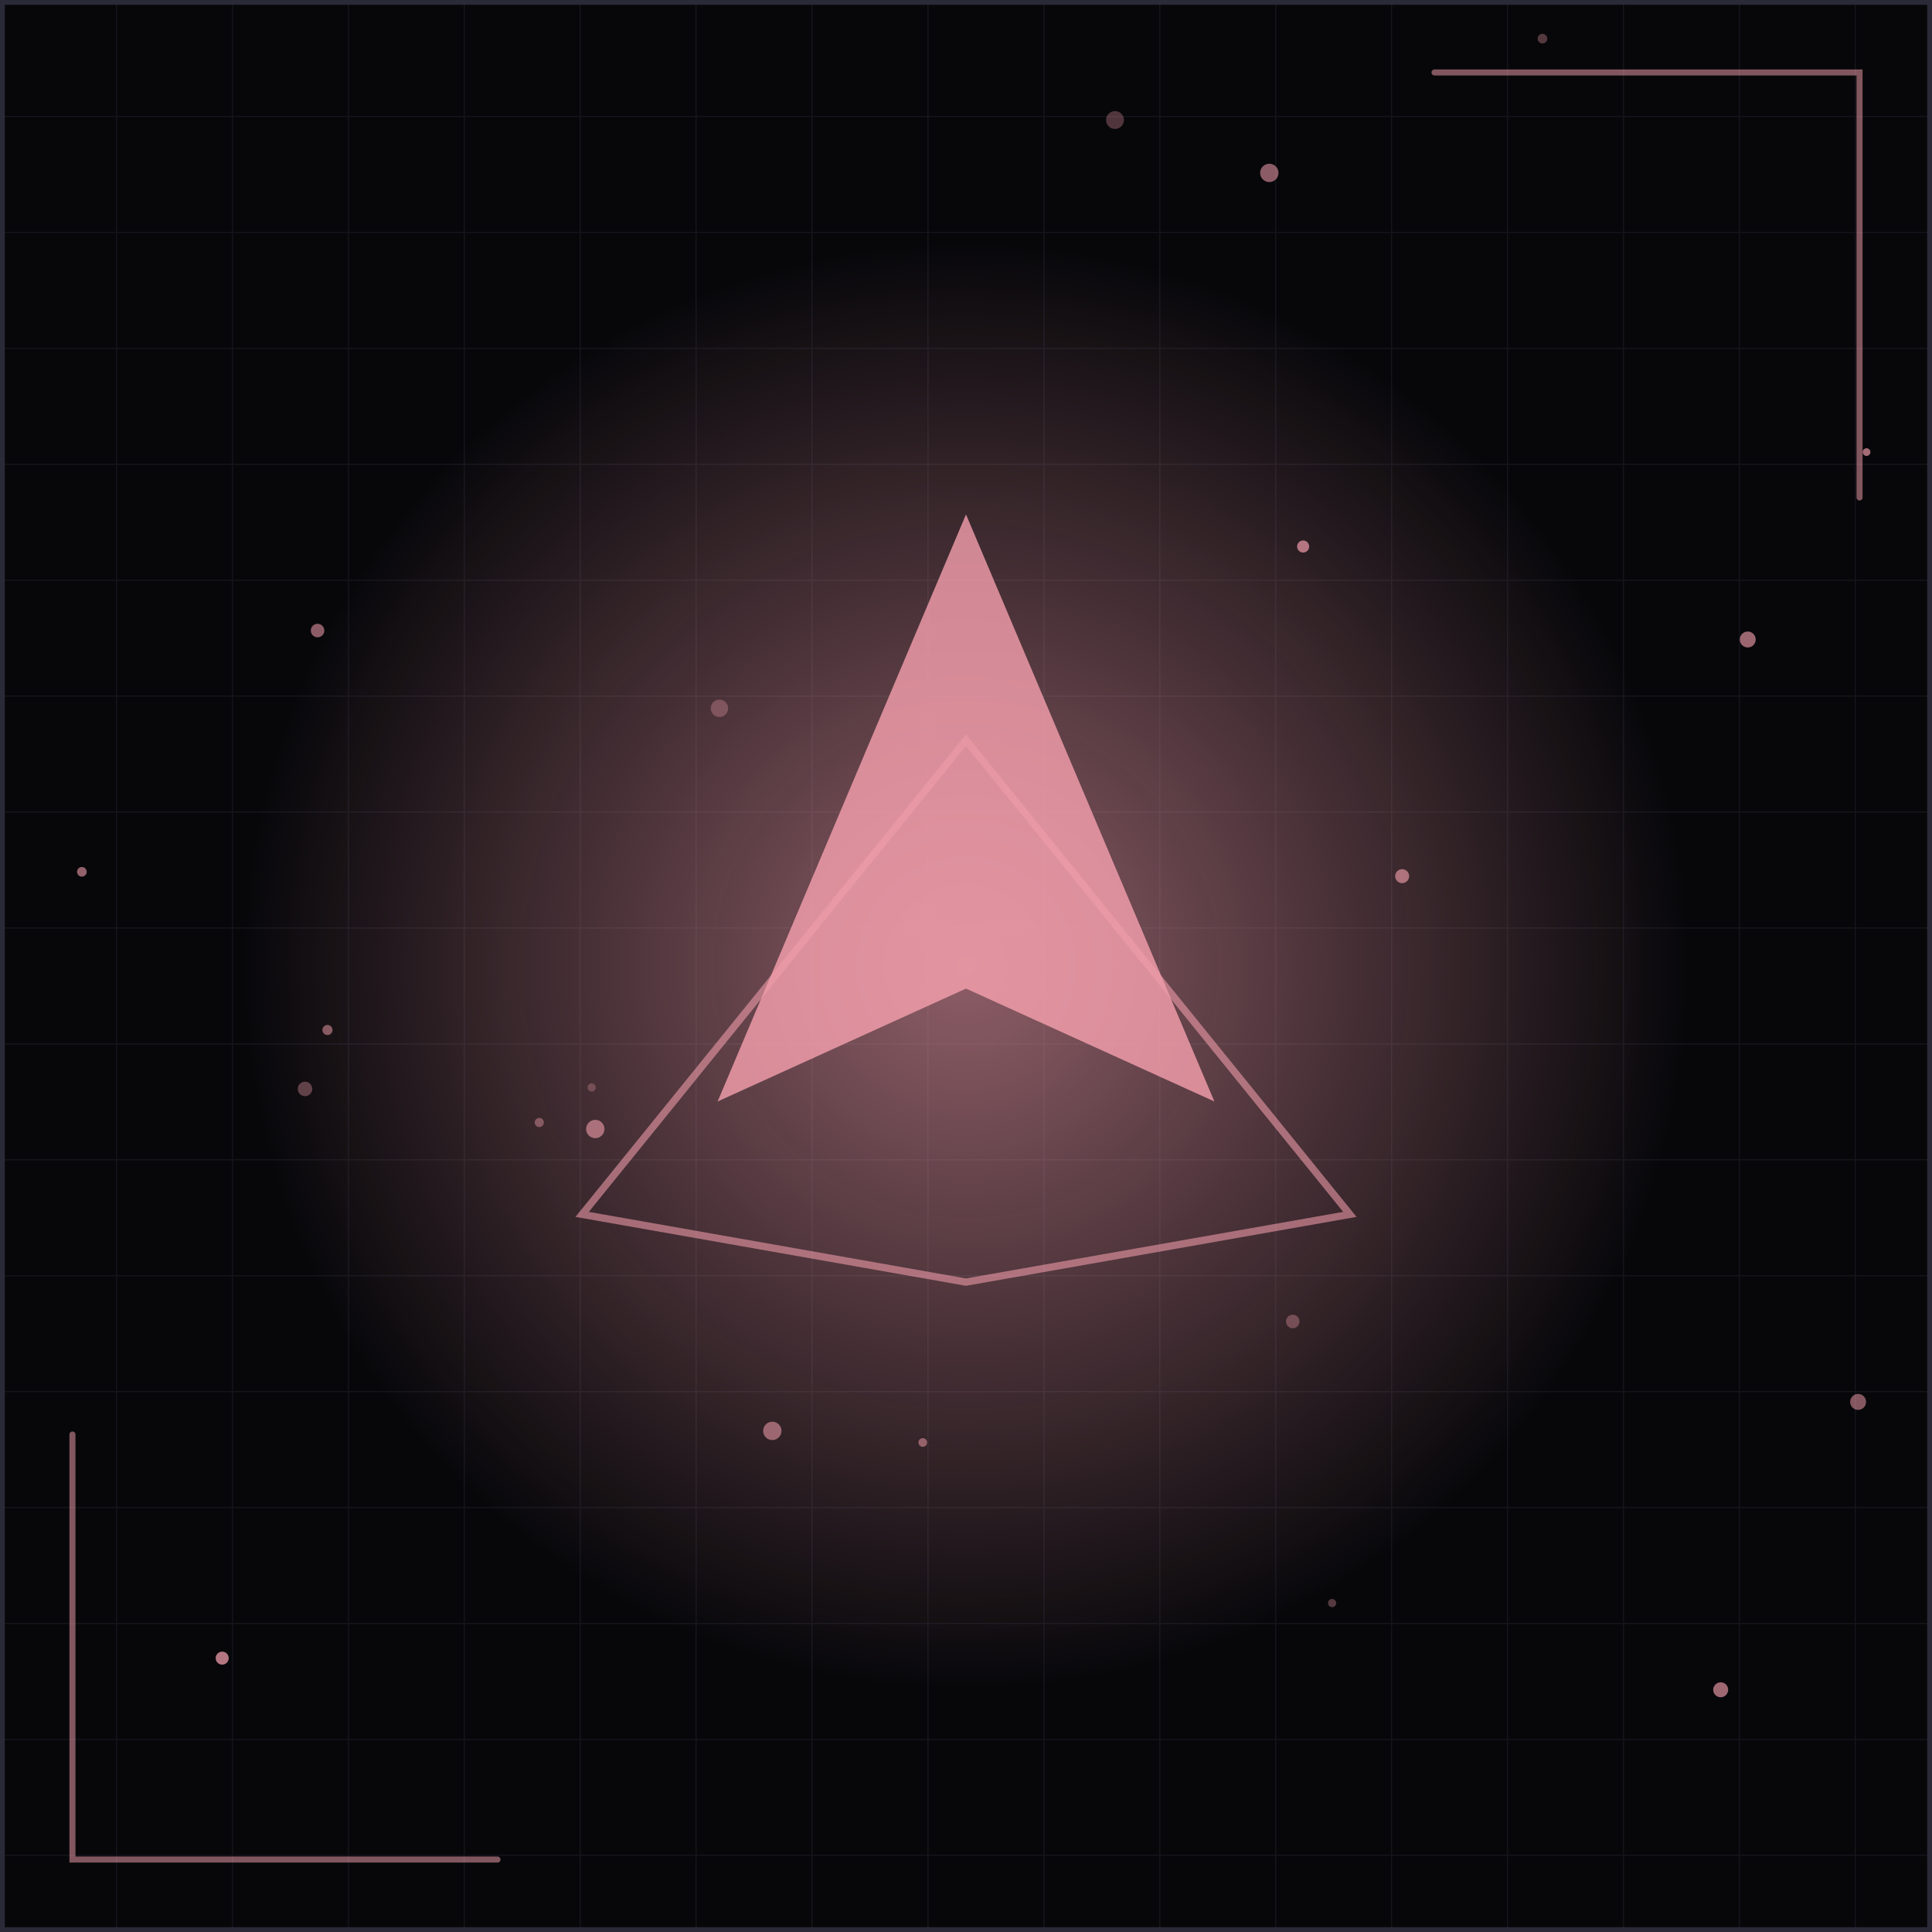
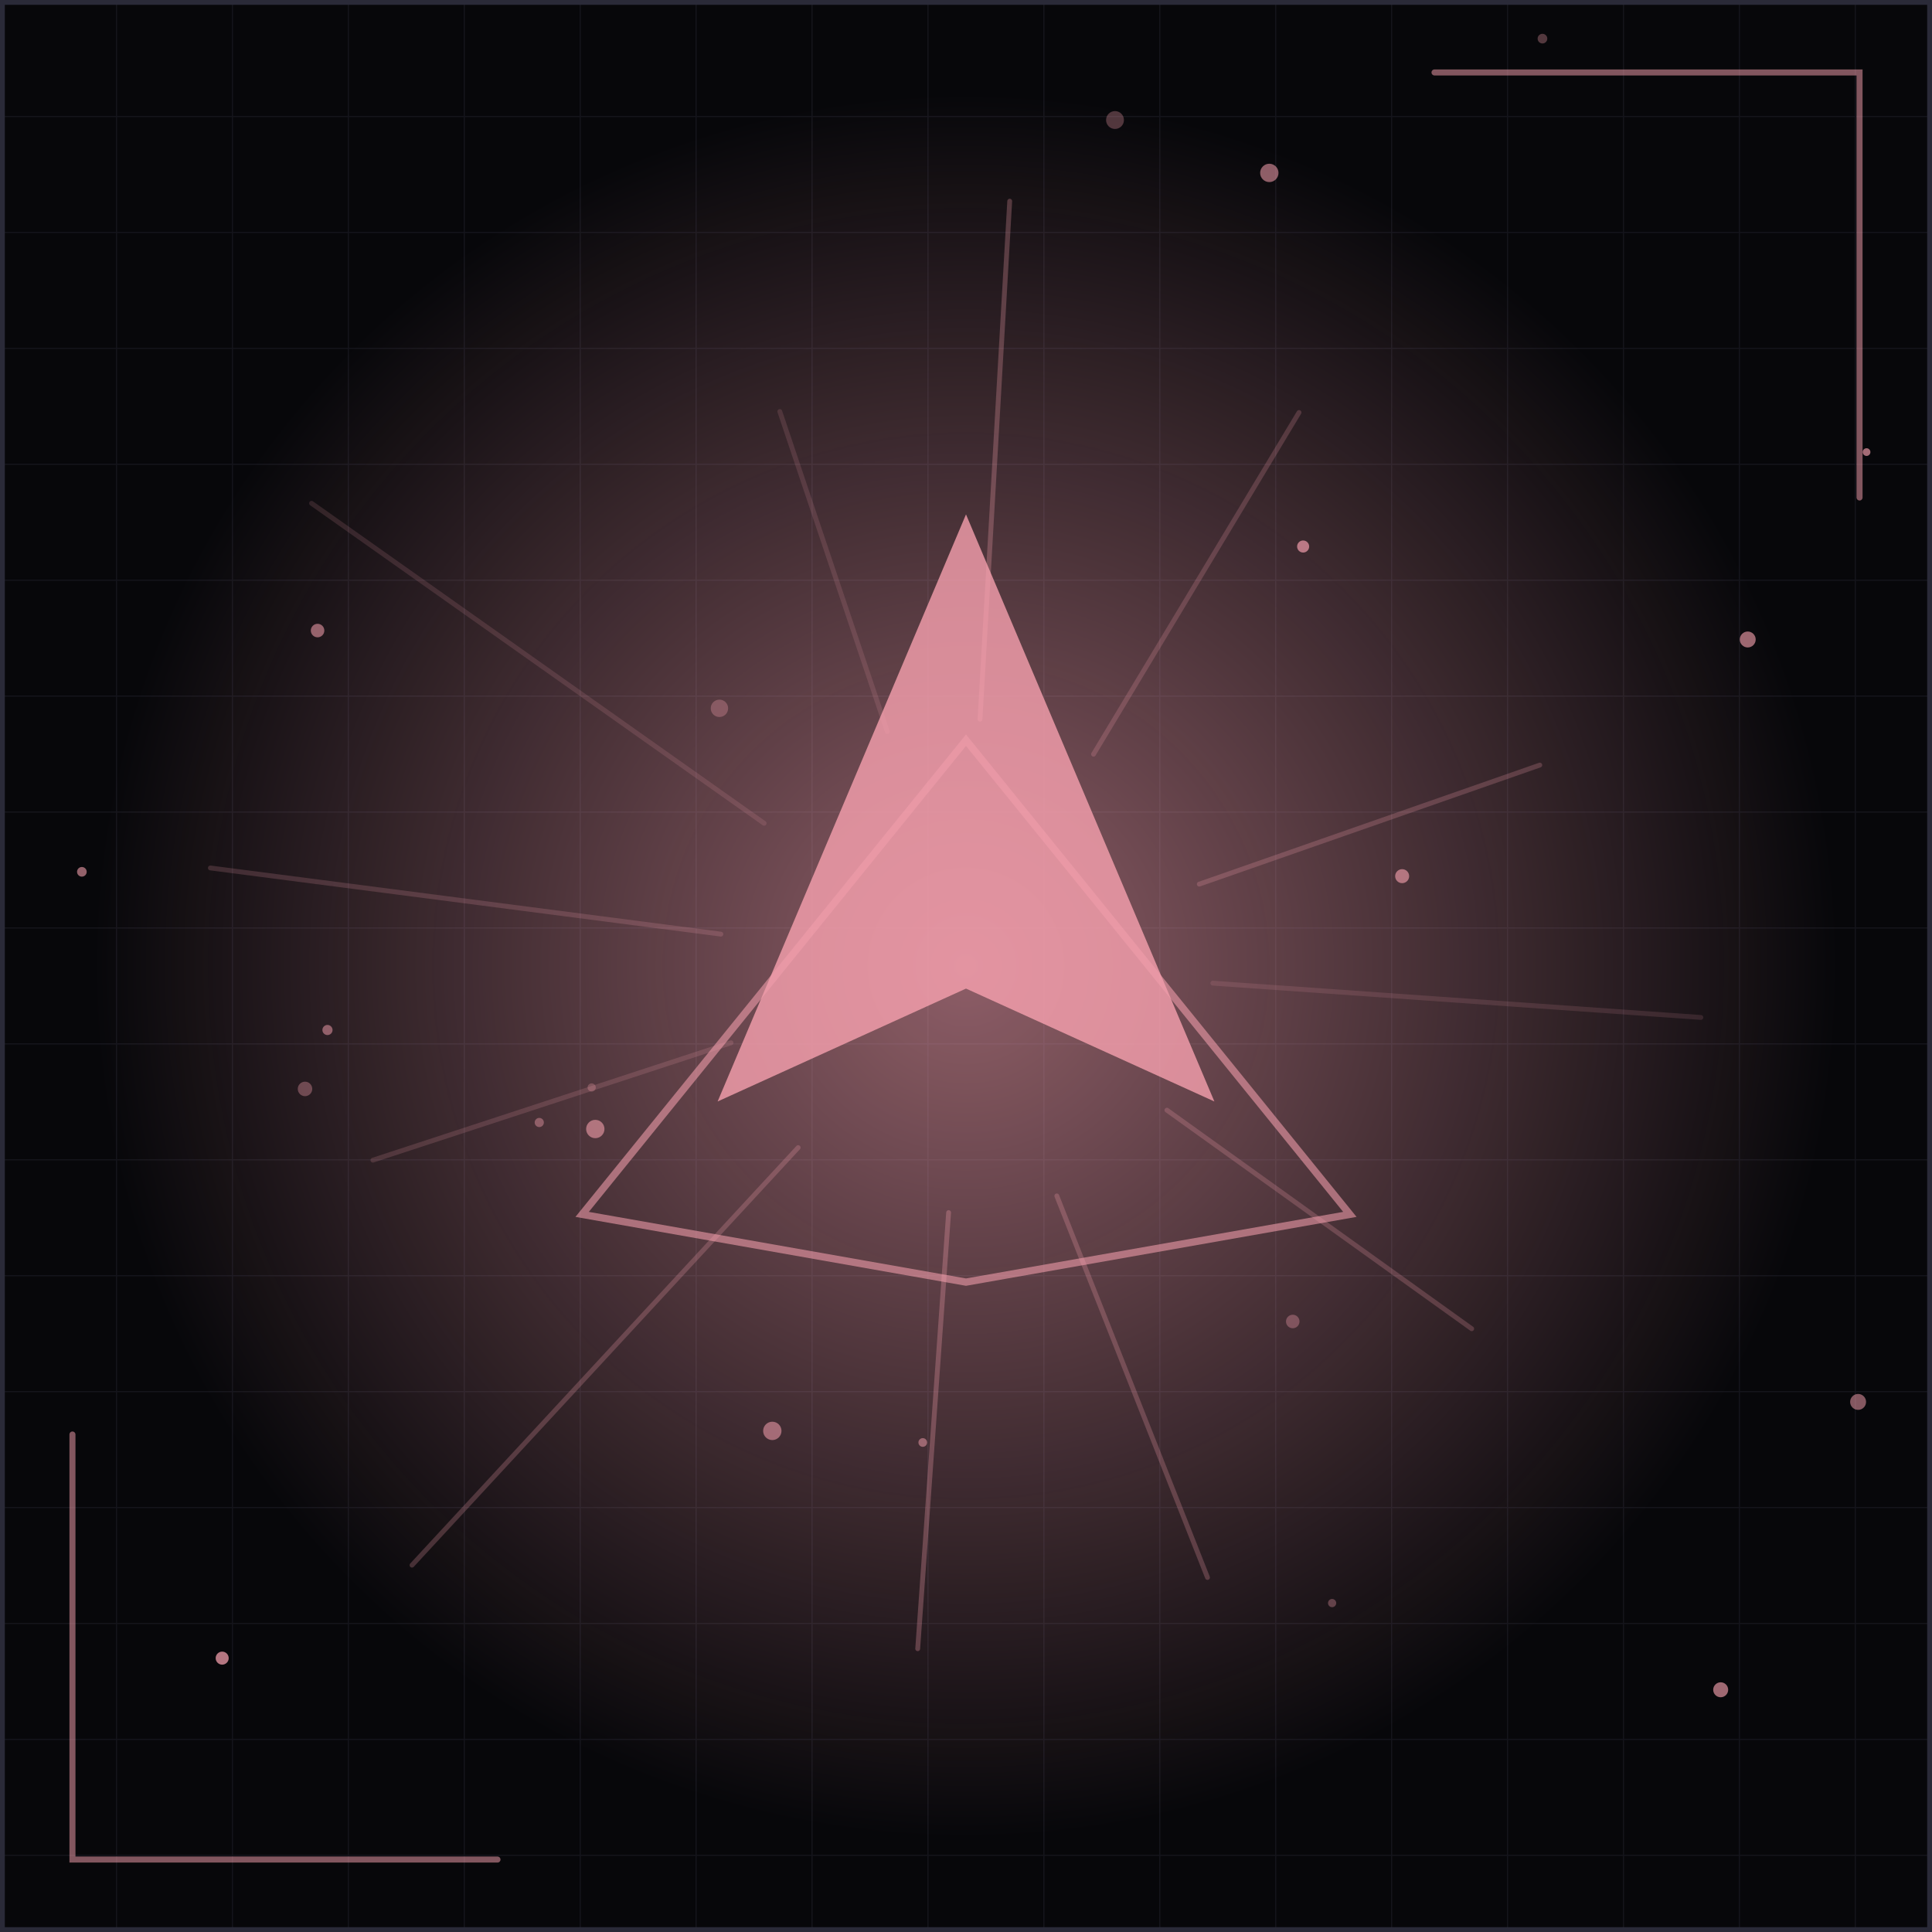
<svg xmlns="http://www.w3.org/2000/svg" width="800" height="800" viewBox="0 0 800 800">
  <rect width="800" height="800" fill="#07070a" />
  <defs>
    <pattern id="grid" width="48" height="48" patternUnits="userSpaceOnUse">
      <path d="M 48 0 L 0 0 0 48" fill="none" stroke="#2a2a38" stroke-width="1" opacity="0.35" />
    </pattern>
  </defs>
  <rect width="800" height="800" fill="url(#grid)" />
  <defs>
    <radialGradient id="glow1" cx="50%" cy="50%" r="50%">
      <stop offset="0%" stop-color="#fda5b3" stop-opacity="0.55" />
      <stop offset="100%" stop-color="#fda5b3" stop-opacity="0" />
    </radialGradient>
  </defs>
-   <circle cx="400" cy="400" r="300" fill="url(#glow1)" />
+   <circle cx="400" cy="400" r="360" fill="url(#glow1)" />
+   <g opacity="0.4" stroke="#fda5b3" stroke-width="2" stroke-linecap="round">
+     <line x1="502.2" y1="407.1" x2="704.3" y2="421.3" opacity="0.32" />
+     <line x1="483.2" y1="459.7" x2="609.4" y2="550.2" opacity="0.53" />
+     <line x1="437.6" y1="495.2" x2="500.0" y2="653.2" opacity="0.59" />
+     <line x1="392.8" y1="502.1" x2="380.0" y2="682.7" opacity="0.70" />
+     <line x1="330.5" y1="475.2" x2="170.6" y2="648.1" opacity="0.57" />
+     <line x1="302.7" y1="431.8" x2="154.4" y2="480.4" opacity="0.41" />
+     <line x1="298.5" y1="386.8" x2="87.1" y2="359.4" opacity="0.44" />
+     <line x1="316.4" y1="340.9" x2="129.0" y2="208.4" opacity="0.35" />
+     <line x1="367.4" y1="302.9" x2="322.9" y2="170.4" opacity="0.35" />
+     <line x1="405.8" y1="297.8" x2="418.1" y2="83.3" opacity="0.66" />
+     <line x1="452.8" y1="312.3" x2="537.9" y2="170.8" opacity="0.49" />
+     <line x1="496.6" y1="366.1" x2="637.6" y2="316.8" opacity="0.53" />
+   </g>
  <circle cx="223.3" cy="464.8" r="1.9" fill="#fda5b3" opacity="0.40" />
  <circle cx="126.3" cy="450.9" r="3.0" fill="#fda5b3" opacity="0.34" />
  <circle cx="539.6" cy="226.3" r="2.5" fill="#fda5b3" opacity="0.65" />
  <circle cx="712.5" cy="699.7" r="3.1" fill="#fda5b3" opacity="0.61" />
  <circle cx="131.5" cy="261.1" r="2.8" fill="#fda5b3" opacity="0.54" />
  <circle cx="297.9" cy="293.3" r="3.6" fill="#fda5b3" opacity="0.30" />
  <circle cx="638.7" cy="16.0" r="2.0" fill="#fda5b3" opacity="0.31" />
  <circle cx="551.6" cy="663.8" r="1.7" fill="#fda5b3" opacity="0.32" />
  <circle cx="382.1" cy="597.3" r="1.8" fill="#fda5b3" opacity="0.48" />
  <circle cx="535.3" cy="547.2" r="2.8" fill="#fda5b3" opacity="0.33" />
  <circle cx="319.8" cy="592.5" r="3.8" fill="#fda5b3" opacity="0.53" />
  <circle cx="525.6" cy="71.6" r="3.8" fill="#fda5b3" opacity="0.54" />
  <circle cx="135.6" cy="426.5" r="2.1" fill="#fda5b3" opacity="0.49" />
  <circle cx="769.4" cy="580.5" r="3.3" fill="#fda5b3" opacity="0.51" />
  <circle cx="461.7" cy="49.7" r="3.7" fill="#fda5b3" opacity="0.30" />
  <circle cx="772.9" cy="187.2" r="1.6" fill="#fda5b3" opacity="0.63" />
  <circle cx="33.9" cy="361.0" r="2.0" fill="#fda5b3" opacity="0.57" />
  <circle cx="723.7" cy="264.8" r="3.3" fill="#fda5b3" opacity="0.60" />
  <circle cx="580.6" cy="362.8" r="2.9" fill="#fda5b3" opacity="0.59" />
  <circle cx="246.5" cy="467.5" r="3.8" fill="#fda5b3" opacity="0.56" />
  <circle cx="245.0" cy="450.3" r="1.7" fill="#fda5b3" opacity="0.27" />
  <circle cx="92.0" cy="686.6" r="2.7" fill="#fda5b3" opacity="0.70" />
  <g transform="translate(400 400)" opacity="0.9">
    <path d="M0 -187 L 102.85 56.1 L 0 9.35 L -102.85 56.1 Z" fill="#fda5b3" opacity="0.85" />
    <path d="M0 -93.5 L 158.95 102.85 L 0 130.9 L -158.95 102.85 Z" fill="none" stroke="#fda5b3" stroke-width="3" opacity="0.6" />
  </g>
  <g opacity="0.5" stroke="#fda5b3" stroke-width="2.5" stroke-linecap="round">
    <path d="M 594 30 L 770 30 L 770 206" fill="none" />
    <path d="M 30 594 L 30 770 L 206 770" fill="none" />
  </g>
  <rect x="1" y="1" width="798" height="798" fill="none" stroke="#2a2a38" stroke-width="2" />
</svg>
